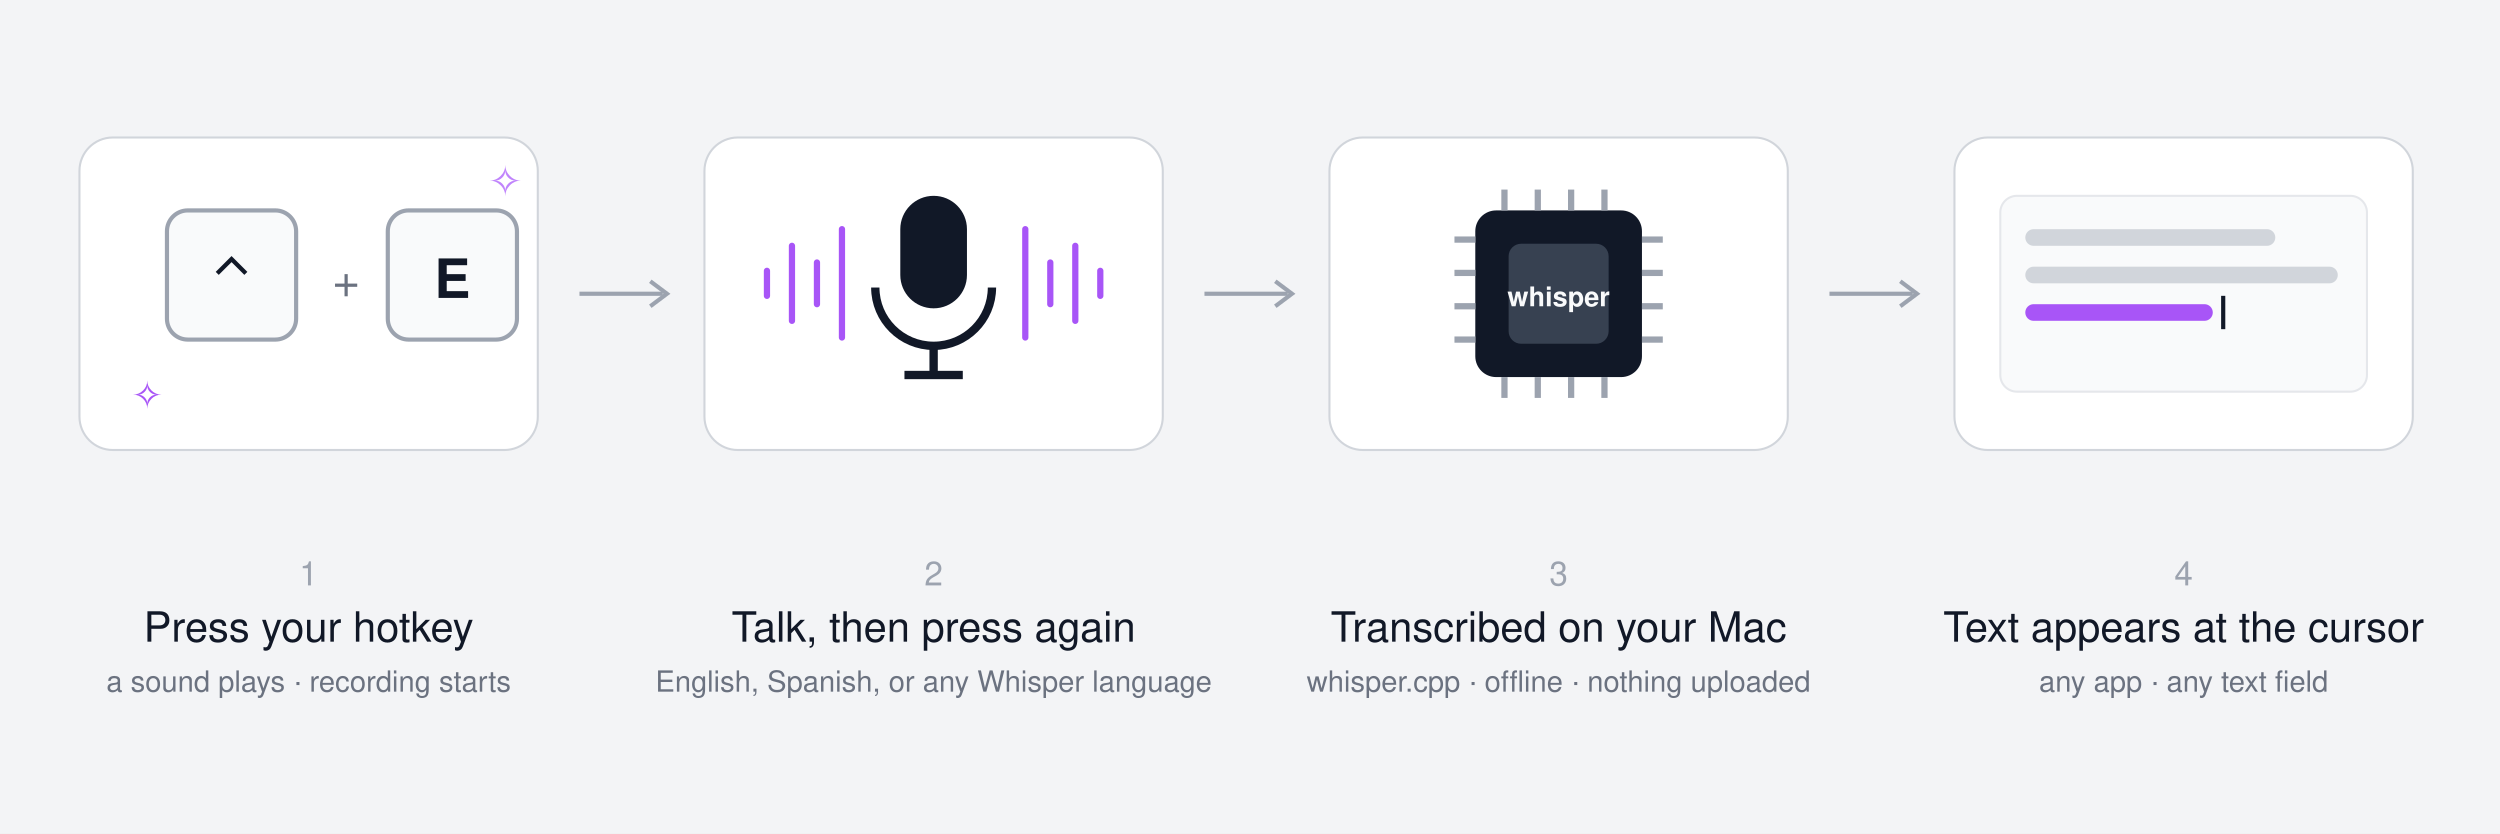
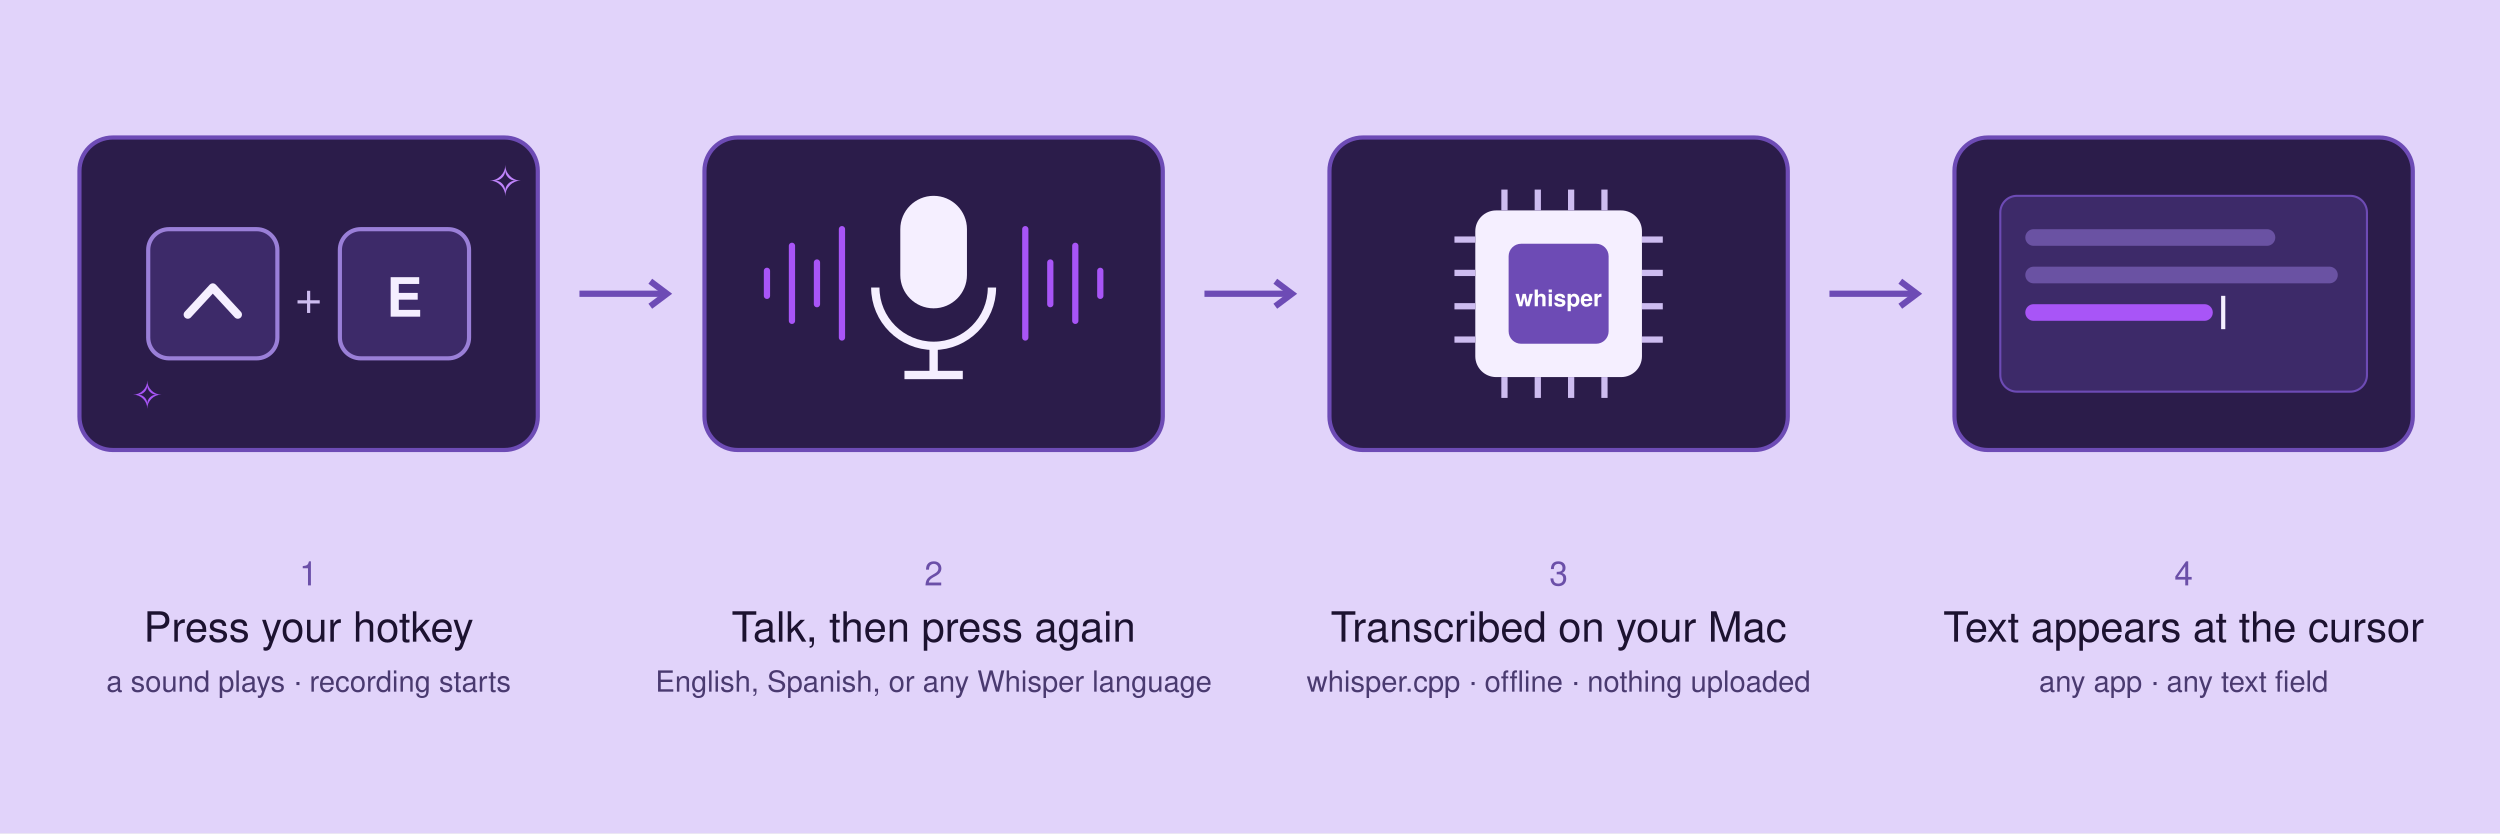
<svg xmlns="http://www.w3.org/2000/svg" viewBox="0 0 1200 400" width="1200" height="400" font-family="-apple-system, BlinkMacSystemFont, 'Segoe UI', Helvetica, Arial, sans-serif">
-   <rect width="1200" height="400" fill="#f3f4f6" />
+   <rect width="1200" height="400" fill="#e1d3fa" />
  <g transform="translate(-21.86,-24)">
    <g transform="translate(60,70)">
-       <rect x="0" y="20" width="220" height="150" rx="16" fill="#ffffff" stroke="#d1d5db" />
-       <rect x="42" y="55" width="62" height="62" rx="10" fill="#f9fafb" stroke="#9ca3af" stroke-width="2" />
-       <text x="73" y="96" text-anchor="middle" font-size="26" fill="#111827">⌃</text>
-       <text x="128" y="96" text-anchor="middle" font-size="22" fill="#6b7280">+</text>
-       <rect x="148" y="55" width="62" height="62" rx="10" fill="#f9fafb" stroke="#9ca3af" stroke-width="2" />
-       <text x="179" y="97" text-anchor="middle" font-size="26" font-weight="600" fill="#111827">E</text>
+       <rect x="0" y="20" width="220" height="150" rx="16" fill="#2b1c4a" stroke="#6d4bb5" stroke-width="2" />
+       <rect x="33" y="64" width="62" height="62" rx="10" fill="#3d2a69" stroke="#9a7fd8" stroke-width="2" />
+       <path d="M52 105 L64 92 L76 105" stroke="#f5efff" stroke-width="4" stroke-linecap="round" stroke-linejoin="round" fill="none" />
+       <text x="110" y="104" text-anchor="middle" font-size="22" fill="#cdbcf0">+</text>
+       <rect x="125" y="64" width="62" height="62" rx="10" fill="#3d2a69" stroke="#9a7fd8" stroke-width="2" />
+       <text x="156" y="106" text-anchor="middle" font-size="26" font-weight="600" fill="#f5efff">E</text>
      <text x="196" y="48" font-size="20" fill="#c084fc">✧</text>
      <text x="25" y="150" font-size="18" fill="#a855f7">✧</text>
-       <text x="110" y="235" text-anchor="middle" font-size="16" fill="#9ca3af">1</text>
-       <text x="110" y="262" text-anchor="middle" font-size="20" fill="#111827">Press your hotkey</text>
-       <text x="110" y="286" text-anchor="middle" font-size="14" fill="#6b7280">a sound plays · recording starts</text>
+       <text x="110" y="235" text-anchor="middle" font-size="16" fill="#6b4fa8">1</text>
+       <text x="110" y="262" text-anchor="middle" font-size="20" fill="#1c1230">Press your hotkey</text>
+       <text x="110" y="286" text-anchor="middle" font-size="14" fill="#4a3a70">a sound plays · recording starts</text>
    </g>
-     <path d="M300 165 H340" stroke="#9ca3af" stroke-width="2" fill="none" />
-     <path d="M334 159 L342 165 L334 171" stroke="#9ca3af" stroke-width="2" fill="none" />
+     <path d="M300 165 H340" stroke="#6d4bb5" stroke-width="3" fill="none" />
+     <path d="M334 159 L342 165 L334 171" stroke="#6d4bb5" stroke-width="3" fill="none" />
    <g transform="translate(360,70)">
-       <rect x="0" y="20" width="220" height="150" rx="16" fill="#ffffff" stroke="#d1d5db" />
-       <rect x="94" y="48" width="32" height="54" rx="16" fill="#111827" />
-       <path d="M82 92 a28 28 0 0 0 56 0" stroke="#111827" stroke-width="4" fill="none" />
-       <path d="M110 120 V134 M96 134 H124" stroke="#111827" stroke-width="4" />
+       <rect x="0" y="20" width="220" height="150" rx="16" fill="#2b1c4a" stroke="#6d4bb5" stroke-width="2" />
+       <rect x="94" y="48" width="32" height="54" rx="16" fill="#f5efff" />
+       <path d="M82 92 a28 28 0 0 0 56 0" stroke="#f5efff" stroke-width="4" fill="none" />
+       <path d="M110 120 V134 M96 134 H124" stroke="#f5efff" stroke-width="4" />
      <g stroke="#a855f7" stroke-width="3" stroke-linecap="round">
        <path d="M30 84 v12 M42 72 v36 M54 80 v20 M66 64 v52" />
        <path d="M154 64 v52 M166 80 v20 M178 72 v36 M190 84 v12" />
      </g>
-       <text x="110" y="235" text-anchor="middle" font-size="16" fill="#9ca3af">2</text>
-       <text x="110" y="262" text-anchor="middle" font-size="20" fill="#111827">Talk, then press again</text>
-       <text x="110" y="286" text-anchor="middle" font-size="14" fill="#6b7280">English, Spanish, or any Whisper language</text>
+       <text x="110" y="235" text-anchor="middle" font-size="16" fill="#6b4fa8">2</text>
+       <text x="110" y="262" text-anchor="middle" font-size="20" fill="#1c1230">Talk, then press again</text>
+       <text x="110" y="286" text-anchor="middle" font-size="14" fill="#4a3a70">English, Spanish, or any Whisper language</text>
    </g>
-     <path d="M600 165 H640" stroke="#9ca3af" stroke-width="2" fill="none" />
-     <path d="M634 159 L642 165 L634 171" stroke="#9ca3af" stroke-width="2" fill="none" />
+     <path d="M600 165 H640" stroke="#6d4bb5" stroke-width="3" fill="none" />
+     <path d="M634 159 L642 165 L634 171" stroke="#6d4bb5" stroke-width="3" fill="none" />
    <g transform="translate(660,70)">
-       <rect x="0" y="20" width="220" height="150" rx="16" fill="#ffffff" stroke="#d1d5db" />
-       <rect x="70" y="55" width="80" height="80" rx="10" fill="#111827" />
-       <rect x="86" y="71" width="48" height="48" rx="6" fill="#374151" />
-       <g stroke="#9ca3af" stroke-width="3">
+       <rect x="0" y="20" width="220" height="150" rx="16" fill="#2b1c4a" stroke="#6d4bb5" stroke-width="2" />
+       <rect x="70" y="55" width="80" height="80" rx="10" fill="#f5efff" />
+       <rect x="86" y="71" width="48" height="48" rx="6" fill="#6d4bb5" />
+       <g stroke="#cdbcf0" stroke-width="3">
        <path d="M84 45 v10 M100 45 v10 M116 45 v10 M132 45 v10" />
        <path d="M84 135 v10 M100 135 v10 M116 135 v10 M132 135 v10" />
        <path d="M60 69 h10 M60 85 h10 M60 101 h10 M60 117 h10" />
        <path d="M150 69 h10 M150 85 h10 M150 101 h10 M150 117 h10" />
      </g>
-       <text x="110" y="101" text-anchor="middle" font-size="13" font-weight="600" fill="#f9fafb">whisper</text>
-       <text x="110" y="235" text-anchor="middle" font-size="16" fill="#9ca3af">3</text>
-       <text x="110" y="262" text-anchor="middle" font-size="20" fill="#111827">Transcribed on your Mac</text>
-       <text x="110" y="286" text-anchor="middle" font-size="14" fill="#6b7280">whisper.cpp · offline · nothing uploaded</text>
+       <text x="110" y="101" text-anchor="middle" font-size="11" font-weight="600" fill="#ffffff">whisper</text>
+       <text x="110" y="235" text-anchor="middle" font-size="16" fill="#6b4fa8">3</text>
+       <text x="110" y="262" text-anchor="middle" font-size="20" fill="#1c1230">Transcribed on your Mac</text>
+       <text x="110" y="286" text-anchor="middle" font-size="14" fill="#4a3a70">whisper.cpp · offline · nothing uploaded</text>
    </g>
-     <path d="M900 165 H940" stroke="#9ca3af" stroke-width="2" fill="none" />
-     <path d="M934 159 L942 165 L934 171" stroke="#9ca3af" stroke-width="2" fill="none" />
+     <path d="M900 165 H940" stroke="#6d4bb5" stroke-width="3" fill="none" />
+     <path d="M934 159 L942 165 L934 171" stroke="#6d4bb5" stroke-width="3" fill="none" />
    <g transform="translate(960,70)">
-       <rect x="0" y="20" width="220" height="150" rx="16" fill="#ffffff" stroke="#d1d5db" />
-       <rect x="22" y="48" width="176" height="94" rx="8" fill="#f9fafb" stroke="#e5e7eb" />
-       <rect x="34" y="64" width="120" height="8" rx="4" fill="#d1d5db" />
-       <rect x="34" y="82" width="150" height="8" rx="4" fill="#d1d5db" />
+       <rect x="0" y="20" width="220" height="150" rx="16" fill="#2b1c4a" stroke="#6d4bb5" stroke-width="2" />
+       <rect x="22" y="48" width="176" height="94" rx="8" fill="#3d2a69" stroke="#6d4bb5" />
+       <rect x="34" y="64" width="120" height="8" rx="4" fill="#6a52a3" />
+       <rect x="34" y="82" width="150" height="8" rx="4" fill="#6a52a3" />
      <rect x="34" y="100" width="90" height="8" rx="4" fill="#a855f7" />
-       <rect x="128" y="96" width="2" height="16" fill="#111827" />
-       <text x="110" y="235" text-anchor="middle" font-size="16" fill="#9ca3af">4</text>
-       <text x="110" y="262" text-anchor="middle" font-size="20" fill="#111827">Text appears at the cursor</text>
-       <text x="110" y="286" text-anchor="middle" font-size="14" fill="#6b7280">any app · any text field</text>
+       <rect x="128" y="96" width="2" height="16" fill="#f5efff" />
+       <text x="110" y="235" text-anchor="middle" font-size="16" fill="#6b4fa8">4</text>
+       <text x="110" y="262" text-anchor="middle" font-size="20" fill="#1c1230">Text appears at the cursor</text>
+       <text x="110" y="286" text-anchor="middle" font-size="14" fill="#4a3a70">any app · any text field</text>
    </g>
  </g>
</svg>
